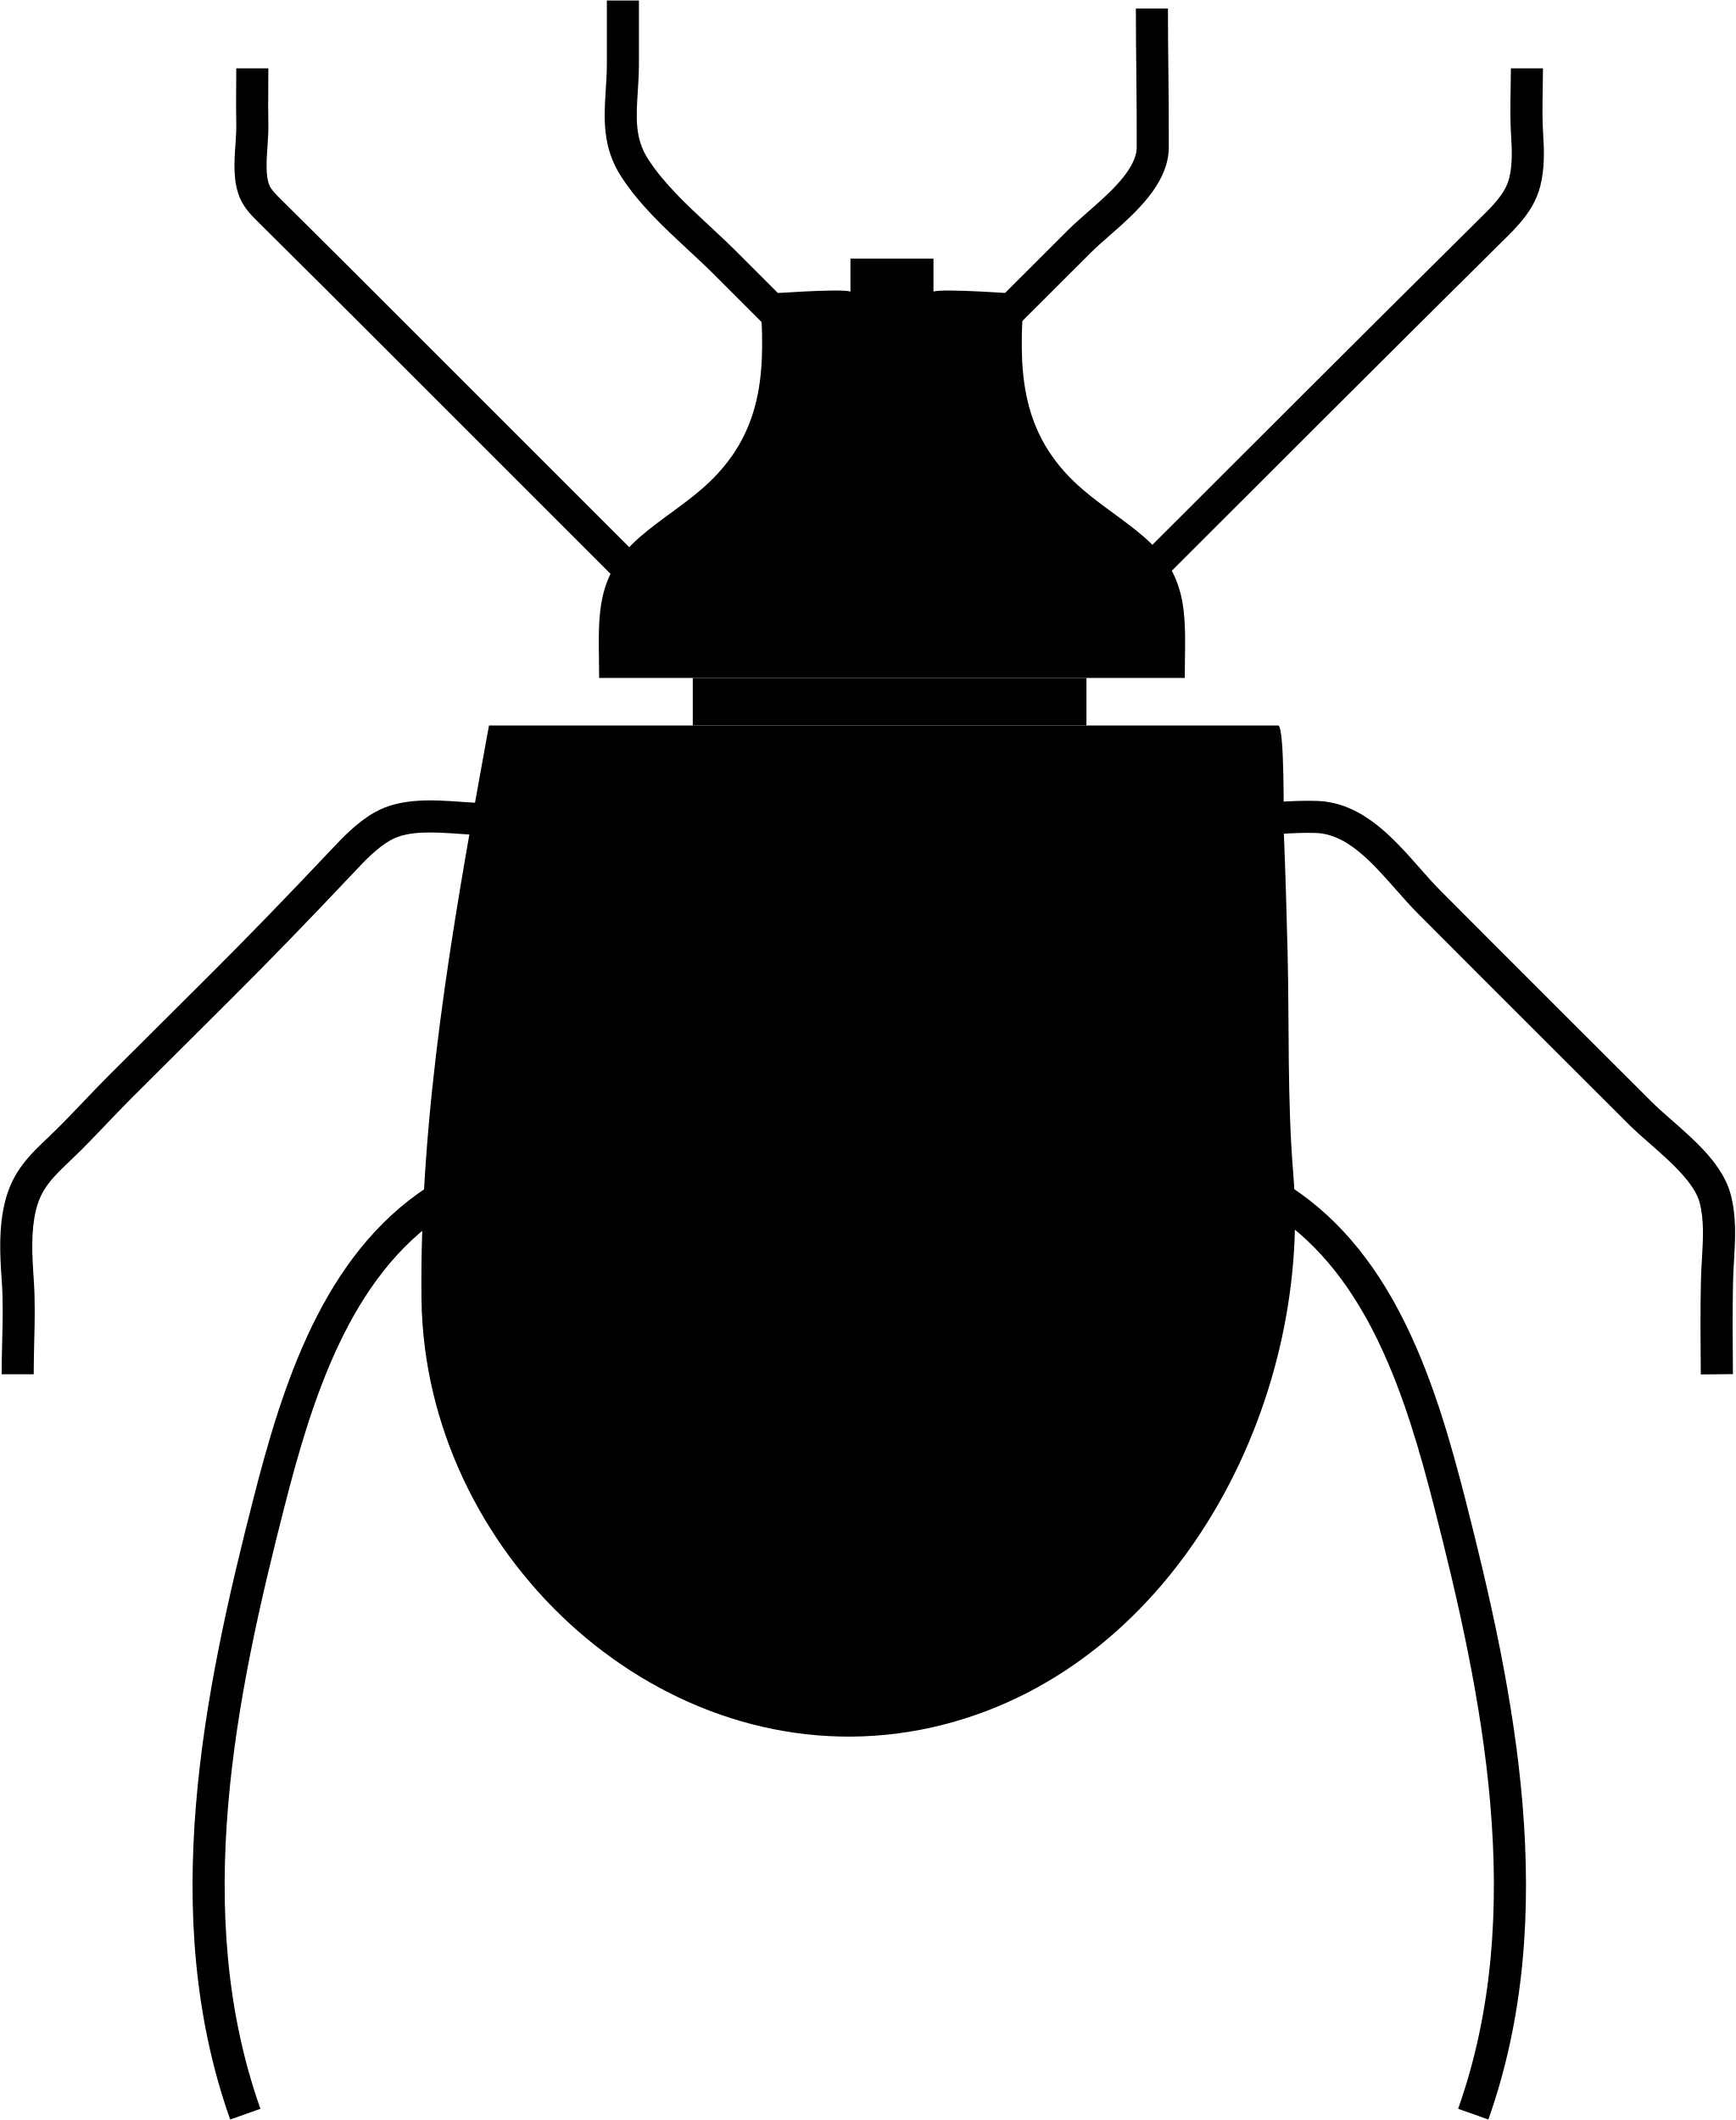
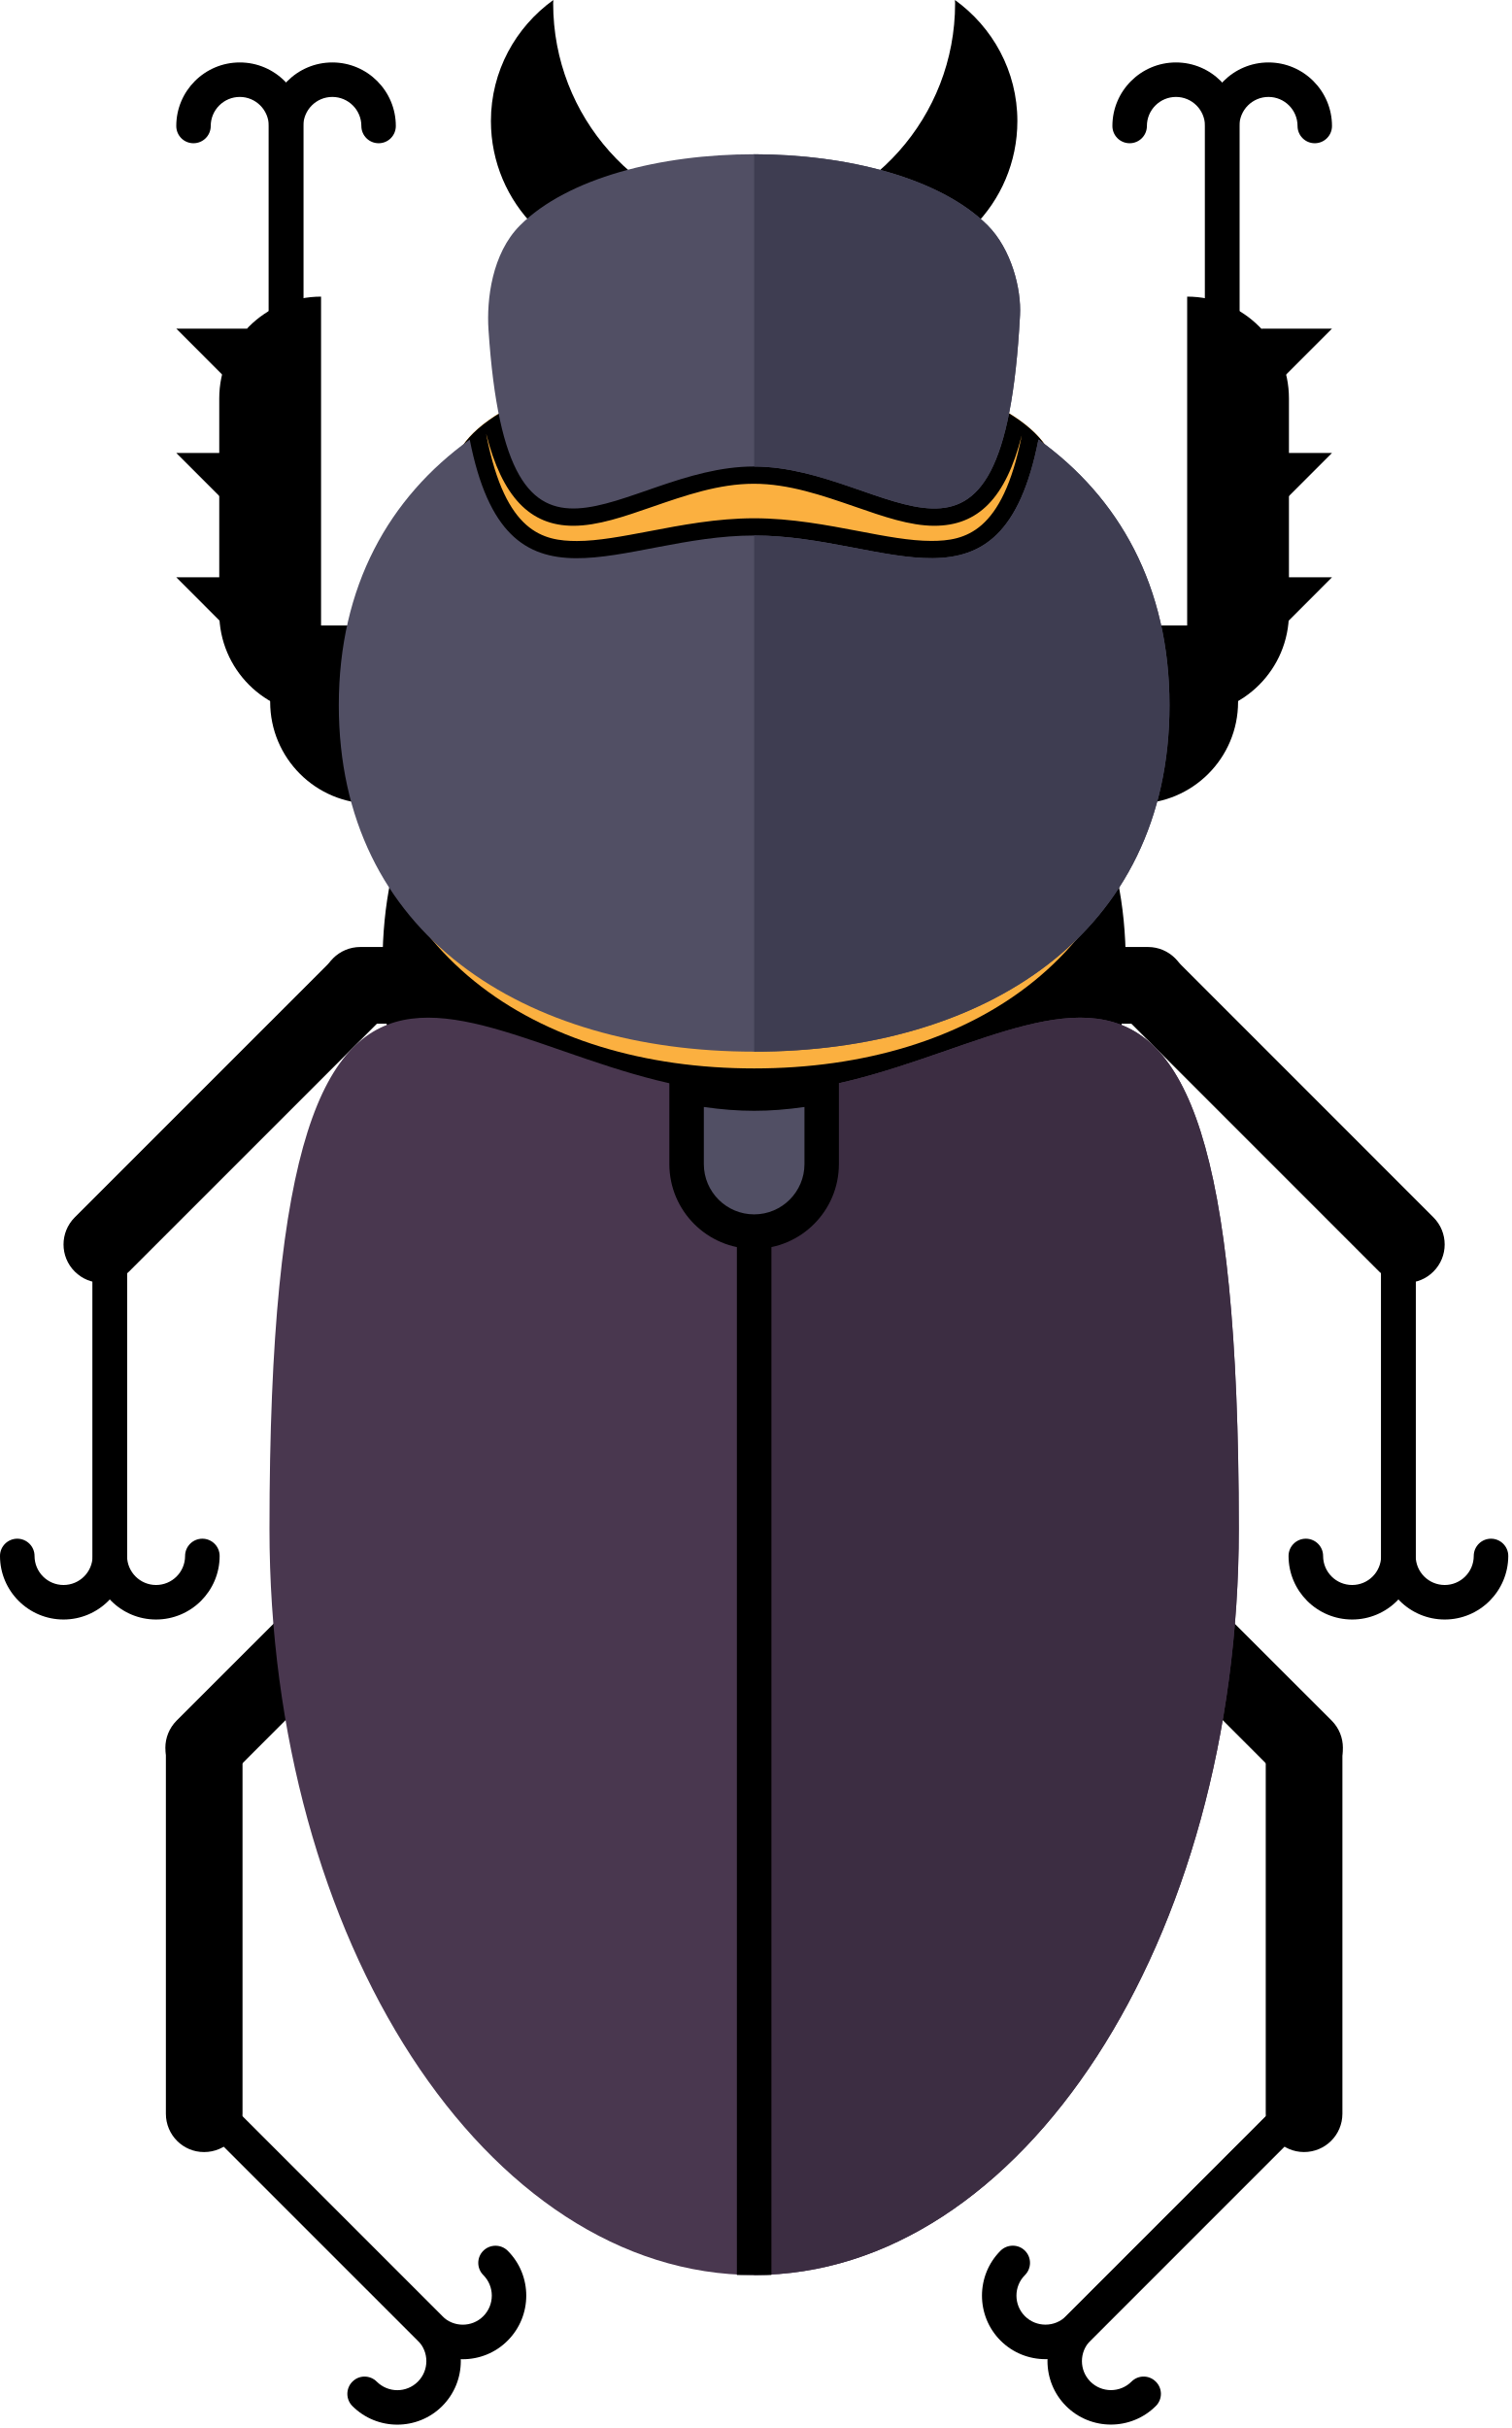
- <svg xmlns="http://www.w3.org/2000/svg" width="25.7mm" height="31.4mm" viewBox="0 0 25.7 31.4" version="1.1" id="svg1">
+ <svg xmlns="http://www.w3.org/2000/svg" width="21.6mm" height="34.7mm" viewBox="0 0 21.6 34.7" version="1.1" id="svg1">
  <defs id="defs1" />
-   <g id="layer1">
-     <g id="g49" transform="matrix(0.2645833,0,0,0.2645833,-12.73224,-83.17241)">
-       <g id="g34">
-         <rect x="86.9" y="352.306" width="22.036" height="2.658" id="rect33" />
-       </g>
-       <g id="g40">
-         <g id="g35">
-           <path d="m 112.163,344.417 c -1.262,-1.096 -2.726,-1.95 -3.929,-3.111 -3.1,-2.989 -3.091,-6.506 -2.793,-10.486 -0.435,-0.021 -4.516,-0.331 -5.068,-0.145 0,-0.186 0,-1.846 0,-1.847 0,0 -0.064,0 -0.107,0 v 0 c -0.161,0 -1.068,0 -2.026,0 -0.128,0 -0.253,0 -0.381,0 -0.959,0 -1.865,0 -2.026,0 v 0 c -0.043,0 -0.107,0 -0.107,0 0,0 0,1.66 0,1.847 -0.551,-0.187 -4.633,0.124 -5.068,0.145 0.298,3.98 0.306,7.496 -2.793,10.486 -1.203,1.16 -2.667,2.015 -3.929,3.111 -2.663,2.312 -2.277,4.672 -2.277,7.888 h 14.067 4.647 14.067 c 0,-3.216 0.386,-5.575 -2.277,-7.888 z" id="path34" />
-         </g>
-         <g id="g36">
-           <path d="M 84.089,348.27 70.521,334.702 c -2.646,-2.646 -5.291,-5.292 -7.951,-7.924 -0.332,-0.328 -0.746,-0.736 -0.998,-1.296 -0.419,-0.933 -0.34,-2.063 -0.27,-3.061 0.026,-0.374 0.053,-0.735 0.046,-1.057 -0.016,-0.711 -0.011,-1.424 -0.006,-2.137 l 0.005,-1.048 h 1.796 l -0.005,1.061 c -0.005,0.695 -0.01,1.39 0.005,2.083 0.008,0.373 -0.019,0.791 -0.049,1.224 -0.055,0.785 -0.118,1.677 0.117,2.198 0.114,0.253 0.372,0.509 0.622,0.755 2.663,2.635 5.311,5.283 7.959,7.932 L 85.36,347 Z" id="path35" />
-         </g>
-         <g id="g37">
-           <path d="m 92.541,334.171 -4.477,-4.477 c -0.46,-0.46 -0.948,-0.913 -1.441,-1.37 -1.341,-1.245 -2.728,-2.532 -3.739,-4.1 -1.06,-1.644 -0.956,-3.281 -0.854,-4.864 0.029,-0.466 0.061,-0.941 0.061,-1.429 v -3.551 h 1.795 v 3.551 c 0,0.527 -0.032,1.041 -0.064,1.544 -0.094,1.469 -0.167,2.629 0.572,3.776 0.889,1.379 2.192,2.588 3.452,3.758 0.509,0.473 1.014,0.941 1.489,1.417 l 4.477,4.477 z" id="path36" />
-         </g>
-         <g id="g38">
-           <path d="m 111.746,348.27 -1.269,-1.27 0.54,-0.54 c 6.457,-6.456 13.133,-13.133 19.732,-19.671 l 0.212,-0.21 c 0.726,-0.713 1.412,-1.386 1.632,-2.229 0.196,-0.756 0.163,-1.603 0.112,-2.405 -0.056,-0.885 -0.04,-1.757 -0.025,-2.599 0.007,-0.387 0.014,-0.776 0.014,-1.167 h 1.796 c 0,0.402 -0.007,0.8 -0.014,1.199 -0.015,0.843 -0.029,1.64 0.022,2.454 0.06,0.947 0.097,1.957 -0.167,2.969 -0.345,1.326 -1.283,2.247 -2.111,3.06 l -0.206,0.203 c -6.596,6.534 -13.27,13.209 -19.726,19.665 z" id="path37" />
-         </g>
-         <g id="g39">
-           <path d="m 103.048,334.623 -1.27,-1.27 1.331,-1.332 c 1.609,-1.609 3.218,-3.218 4.831,-4.824 0.301,-0.299 0.669,-0.622 1.062,-0.967 1.223,-1.071 2.744,-2.405 2.748,-3.642 0.005,-1.392 -0.009,-2.784 -0.023,-4.178 -0.012,-1.193 -0.025,-2.386 -0.025,-3.58 h 1.796 c 0,1.187 0.012,2.374 0.025,3.561 0.014,1.401 0.029,2.803 0.023,4.203 -0.008,2.046 -1.867,3.676 -3.36,4.985 -0.362,0.317 -0.702,0.614 -0.979,0.89 -1.612,1.604 -3.22,3.213 -4.828,4.821 z" id="path38" />
-         </g>
-       </g>
-       <g id="g48">
-         <g id="g41">
-           <path d="m 75.494,354.964 h 44.183 c 0.363,0.121 0.285,5.43 0.309,6.035 0.088,2.193 0.154,4.387 0.207,6.582 0.102,4.149 -0.022,8.355 0.32,12.487 1.06,12.824 -6.474,27.478 -19.578,30.828 -13.859,3.543 -27.282,-7.424 -29.031,-21.104 -0.116,-0.907 -0.18,-1.821 -0.19,-2.735 -0.115,-10.31 1.717,-20.773 3.559,-30.889 0.071,-0.402 0.145,-0.803 0.221,-1.204 z" id="path40" />
-         </g>
-         <g id="g44">
-           <g id="g42">
-             <path d="m 50.009,391.284 h -1.795 c 0,-0.606 0.015,-1.206 0.03,-1.807 0.029,-1.167 0.057,-2.269 -0.023,-3.4 -0.11,-1.565 -0.173,-2.976 0.169,-4.4 0.419,-1.748 1.378,-2.656 2.488,-3.709 0.654,-0.621 1.305,-1.304 1.934,-1.964 0.47,-0.494 0.94,-0.987 1.418,-1.463 l 5.667,-5.647 c 2.048,-2.039 4.25,-4.311 6.735,-6.945 0.687,-0.729 1.466,-1.553 2.455,-2.118 1.455,-0.83 3.278,-0.703 4.889,-0.59 0.509,0.036 1.003,0.071 1.46,0.071 v 1.795 c -0.496,0 -1.033,-0.037 -1.586,-0.075 -1.421,-0.098 -2.891,-0.202 -3.875,0.359 -0.757,0.431 -1.408,1.122 -2.038,1.791 -2.498,2.648 -4.713,4.932 -6.774,6.985 l -5.667,5.646 c -0.467,0.466 -0.926,0.948 -1.386,1.43 -0.644,0.677 -1.311,1.376 -1.998,2.029 -1.013,0.961 -1.682,1.596 -1.978,2.826 -0.282,1.175 -0.223,2.441 -0.124,3.855 0.085,1.217 0.056,2.414 0.026,3.572 -0.012,0.583 -0.027,1.169 -0.027,1.759 z" id="path41" />
-           </g>
-           <g id="g43">
-             <path d="m 61.007,433.002 c -4.068,-11.474 -1.47,-23.927 1.285,-34.7 1.648,-6.446 3.897,-13.644 9.739,-17.487 l 0.986,1.501 c -5.306,3.489 -7.421,10.311 -8.986,16.431 -2.689,10.516 -5.232,22.657 -1.332,33.655 z" id="path42" />
-           </g>
-         </g>
-         <g id="g47">
-           <g id="g45">
-             <path d="m 143.324,391.293 c -0.017,-1.759 -0.029,-3.481 0.006,-5.212 0.008,-0.41 0.033,-0.827 0.057,-1.244 0.066,-1.12 0.128,-2.177 -0.125,-3.154 -0.29,-1.119 -1.665,-2.324 -2.77,-3.293 -0.431,-0.377 -0.839,-0.736 -1.176,-1.072 l -5.136,-5.128 c -2.239,-2.237 -4.477,-4.474 -6.709,-6.717 -0.398,-0.4 -0.797,-0.852 -1.207,-1.317 -1.346,-1.527 -2.738,-3.106 -4.466,-3.173 -0.694,-0.024 -1.39,0.014 -2.126,0.057 -0.592,0.034 -1.184,0.067 -1.774,0.067 v -1.795 c 0.557,0 1.114,-0.032 1.671,-0.065 0.747,-0.043 1.521,-0.088 2.299,-0.058 2.498,0.096 4.223,2.052 5.745,3.779 0.385,0.438 0.76,0.864 1.134,1.239 2.23,2.242 4.467,4.477 6.704,6.713 l 5.136,5.127 c 0.313,0.312 0.692,0.643 1.091,0.993 1.357,1.19 2.896,2.538 3.325,4.192 0.324,1.251 0.251,2.501 0.18,3.71 -0.023,0.395 -0.047,0.787 -0.054,1.176 -0.035,1.705 -0.022,3.413 -0.006,5.158 z" id="path44" />
-           </g>
-           <g id="g46">
-             <path d="m 131.433,433.002 -1.692,-0.6 c 3.9,-10.998 1.357,-23.139 -1.332,-33.655 -1.565,-6.12 -3.68,-12.942 -8.986,-16.431 l 0.986,-1.501 c 5.842,3.843 8.091,11.041 9.739,17.487 2.755,10.773 5.353,23.227 1.285,34.7 z" id="path45" />
-           </g>
-         </g>
-       </g>
-     </g>
+   <g id="g306" transform="matrix(0.2645889,0,0,0.2645889,-110.4271,-92.63654)">
+     <path id="path230" d="m 3557.72,789.859 c 0,-25.91 -54.63,-46.89 -122.03,-46.89 -67.39,0 -122.03,20.98 -122.03,46.89 0,25.903 54.64,46.891 122.03,46.891 67.4,0 122.03,-20.988 122.03,-46.891" style="fill:#fbb040;fill-opacity:1;fill-rule:nonzero;stroke:none" transform="matrix(0.1333333,0,0,-0.1333333,0,481.08)" />
+     <path id="path231" d="m 3362.45,769.242 c 9.9,0 20.66,3.75 32.06,7.707 13.2,4.551 26.84,9.313 41.05,9.313 14.22,0 27.86,-4.762 41.07,-9.313 11.39,-3.957 22.15,-7.707 32.06,-7.707 17.69,0 28.93,11.129 35.39,36.528 l -0.03,-0.231 c -7.73,-39.141 -22.95,-42.43 -36.59,-42.43 -8.65,0 -18.71,1.911 -29.38,3.961 -12.79,2.418 -27.28,5.211 -42.39,5.211 -15.1,0 -29.63,-2.793 -42.44,-5.242 -10.68,-2.019 -20.74,-3.969 -29.35,-3.969 -13.64,0 -28.88,3.289 -36.6,42.43 l -0.16,0.949 c 6.5,-25.48 17.7,-37.207 35.31,-37.207 z m -48.75,20.309 c 0.85,0.789 1.58,1.609 2.46,2.347 2.41,-8.816 5.57,-16.058 9.3,-22.078 10.27,-8.308 26.64,-15.25 46.92,-20 7.54,0.7 15.29,1.93 23.49,3.5 12.79,2.45 26.02,4.981 39.82,4.981 13.77,0 27,-2.531 39.79,-4.961 8.24,-1.59 16.02,-2.801 23.52,-3.52 20.26,4.75 36.59,11.66 46.83,19.961 3.78,6.008 6.92,13.25 9.36,22.141 0.89,-0.731 1.65,-1.582 2.5,-2.34 0,0.098 0.03,0.188 0.03,0.277 0,10.711 -9.43,20.571 -25.17,28.45 -5.46,-30.079 -14.87,-35.079 -23.86,-35.079 -7.57,0 -17.22,3.36 -27.47,6.918 -13.62,4.711 -29.07,10.094 -45.66,10.094 -16.58,0 -32,-5.383 -45.64,-10.094 -10.23,-3.558 -19.91,-6.918 -27.47,-6.918 -6.06,0 -17.42,0.02 -23.81,34.961 -15.61,-7.863 -24.98,-17.671 -24.98,-28.332 0,-0.089 0.04,-0.179 0.04,-0.308" style="fill:#000000;fill-opacity:1;fill-rule:nonzero;stroke:none" transform="matrix(0.1333333,0,0,-0.1333333,0,481.08)" />
+     <path id="path232" d="m 3218.98,820.82 v -86.871 c 0,-22.769 18.46,-41.238 41.25,-41.238 V 862.07 c -22.79,0 -41.25,-18.488 -41.25,-41.25" style="fill:#000000;fill-opacity:1;fill-rule:nonzero;stroke:none" transform="matrix(0.1333333,0,0,-0.1333333,0,481.08)" />
+     <path id="path233" d="m 3239.61,728.852 v -30.961 c 0,-22.77 18.46,-41.231 41.25,-41.231 v 72.192 h -41.25" style="fill:#000000;fill-opacity:1;fill-rule:nonzero;stroke:none" transform="matrix(0.1333333,0,0,-0.1333333,0,481.08)" />
+     <path id="path234" d="m 3246.04,841.73 c -3.86,0 -6.99,3.129 -6.99,6.981 v 82.488 c 0,6.5 -5.29,11.77 -11.74,11.77 -6.49,0 -11.78,-5.27 -11.78,-11.77 0,-3.879 -3.13,-6.988 -7,-6.988 -3.86,0 -6.96,3.109 -6.96,6.988 0,14.199 11.52,25.742 25.74,25.742 14.18,0 25.73,-11.543 25.73,-25.742 v -82.488 c 0,-3.852 -3.13,-6.981 -7,-6.981" style="fill:#000000;fill-opacity:1;fill-rule:nonzero;stroke:none" transform="matrix(0.1333333,0,0,-0.1333333,0,481.08)" />
+     <path id="path235" d="m 3246.04,841.73 c -3.86,0 -6.99,3.129 -6.99,6.981 v 82.488 c 0,14.199 11.55,25.742 25.74,25.742 14.21,0 25.73,-11.543 25.73,-25.742 0,-3.879 -3.1,-6.988 -6.96,-6.988 -3.87,0 -7,3.109 -7,6.988 0,6.5 -5.29,11.77 -11.77,11.77 -6.49,0 -11.75,-5.27 -11.75,-11.77 v -82.488 c 0,-3.852 -3.13,-6.981 -7,-6.981" style="fill:#000000;fill-opacity:1;fill-rule:nonzero;stroke:none" transform="matrix(0.1333333,0,0,-0.1333333,0,481.08)" />
+     <path id="path236" d="m 3230.09,820.57 -28.52,28.539 h 28.52 z" style="fill:#000000;fill-opacity:1;fill-rule:nonzero;stroke:none" transform="matrix(0.1333333,0,0,-0.1333333,0,481.08)" />
+     <path id="path237" d="m 3230.09,770.199 -28.52,28.539 h 28.52 z" style="fill:#000000;fill-opacity:1;fill-rule:nonzero;stroke:none" transform="matrix(0.1333333,0,0,-0.1333333,0,481.08)" />
+     <path id="path238" d="m 3230.09,719.809 -28.52,28.562 h 28.52 z" style="fill:#000000;fill-opacity:1;fill-rule:nonzero;stroke:none" transform="matrix(0.1333333,0,0,-0.1333333,0,481.08)" />
+     <path id="path239" d="m 3652.37,820.82 v -86.871 c 0,-22.769 -18.45,-41.238 -41.24,-41.238 V 862.07 c 22.79,0 41.24,-18.488 41.24,-41.25" style="fill:#000000;fill-opacity:1;fill-rule:nonzero;stroke:none" transform="matrix(0.1333333,0,0,-0.1333333,0,481.08)" />
+     <path id="path240" d="m 3631.76,728.852 v -30.961 c 0,-22.77 -18.45,-41.231 -41.25,-41.231 v 72.192 h 41.25" style="fill:#000000;fill-opacity:1;fill-rule:nonzero;stroke:none" transform="matrix(0.1333333,0,0,-0.1333333,0,481.08)" />
+     <path id="path241" d="m 3625.31,841.73 c 3.89,0 6.99,3.129 6.99,6.981 v 82.488 c 0,6.5 5.29,11.77 11.78,11.77 6.49,0 11.77,-5.27 11.77,-11.77 0,-3.879 3.14,-6.988 6.97,-6.988 3.86,0 6.99,3.109 6.99,6.988 0,14.199 -11.55,25.742 -25.73,25.742 -14.18,0 -25.73,-11.543 -25.73,-25.742 v -82.488 c 0,-3.852 3.13,-6.981 6.96,-6.981" style="fill:#000000;fill-opacity:1;fill-rule:nonzero;stroke:none" transform="matrix(0.1333333,0,0,-0.1333333,0,481.08)" />
+     <path id="path242" d="m 3625.31,841.73 c 3.89,0 6.99,3.129 6.99,6.981 v 82.488 c 0,14.199 -11.52,25.742 -25.7,25.742 -14.21,0 -25.76,-11.543 -25.76,-25.742 0,-3.879 3.13,-6.988 6.99,-6.988 3.85,0 6.99,3.109 6.99,6.988 0,6.5 5.29,11.77 11.78,11.77 6.49,0 11.75,-5.27 11.75,-11.77 v -82.488 c 0,-3.852 3.13,-6.981 6.96,-6.981" style="fill:#000000;fill-opacity:1;fill-rule:nonzero;stroke:none" transform="matrix(0.1333333,0,0,-0.1333333,0,481.08)" />
+     <path id="path243" d="m 3641.29,820.57 28.52,28.539 h -28.52 z" style="fill:#000000;fill-opacity:1;fill-rule:nonzero;stroke:none" transform="matrix(0.1333333,0,0,-0.1333333,0,481.08)" />
+     <path id="path244" d="m 3641.29,770.199 28.52,28.539 h -28.52 z" style="fill:#000000;fill-opacity:1;fill-rule:nonzero;stroke:none" transform="matrix(0.1333333,0,0,-0.1333333,0,481.08)" />
+     <path id="path245" d="m 3641.29,719.809 28.52,28.562 h -28.52 z" style="fill:#000000;fill-opacity:1;fill-rule:nonzero;stroke:none" transform="matrix(0.1333333,0,0,-0.1333333,0,481.08)" />
+     <path id="path246" d="m 3174.63,483.301 c 3.86,0 7,-3.11 7,-6.992 V 351.91 c 0,-6.5 5.28,-11.769 11.74,-11.769 6.52,0 11.77,5.269 11.77,11.769 0,3.852 3.14,6.988 7,6.988 3.86,0 7,-3.136 7,-6.988 0,-14.211 -11.56,-25.75 -25.77,-25.75 -14.19,0 -25.7,11.539 -25.7,25.75 v 124.43 c 0,3.851 3.1,6.961 6.96,6.961" style="fill:#000000;fill-opacity:1;fill-rule:nonzero;stroke:none" transform="matrix(0.1333333,0,0,-0.1333333,0,481.08)" />
+     <path id="path247" d="m 3174.63,483.301 c 3.86,0 7,-3.11 7,-6.992 V 351.91 c 0,-14.211 -11.56,-25.75 -25.74,-25.75 -14.18,0 -25.74,11.539 -25.74,25.75 0,3.852 3.14,6.988 7,6.988 3.86,0 7,-3.136 7,-6.988 0,-6.5 5.25,-11.769 11.74,-11.769 6.49,0 11.78,5.269 11.78,11.769 v 124.43 c 0,3.851 3.1,6.961 6.96,6.961" style="fill:#000000;fill-opacity:1;fill-rule:nonzero;stroke:none" transform="matrix(0.1333333,0,0,-0.1333333,0,481.08)" />
+     <path id="path248" d="m 3182.42,467.109 c -6.08,-6.07 -15.89,-6.07 -21.97,0 v 0 c -6.08,6.063 -6.08,15.891 0,21.981 l 103.23,103.211 c 6.04,6.051 15.89,6.051 21.97,0 v 0 c 6.04,-6.063 6.04,-15.903 0,-21.981 L 3182.42,467.109" style="fill:#000000;fill-opacity:1;fill-rule:nonzero;stroke:none" transform="matrix(0.1333333,0,0,-0.1333333,0,481.08)" />
+     <path id="path249" d="m 3276.12,567.539 c -8.58,0 -15.55,6.941 -15.55,15.52 v 0 c 0,8.601 6.97,15.523 15.55,15.543 l 145.96,-0.02 c 8.58,0 15.54,-6.922 15.54,-15.531 v 0 c 0,-8.571 -6.96,-15.531 -15.54,-15.531 l -145.96,0.019" style="fill:#000000;fill-opacity:1;fill-rule:nonzero;stroke:none" transform="matrix(0.1333333,0,0,-0.1333333,0,481.08)" />
+     <path id="path250" d="m 3696.72,483.301 c -3.86,0 -7,-3.11 -7,-6.992 V 351.91 c 0,-6.5 -5.25,-11.769 -11.74,-11.769 -6.52,0 -11.77,5.269 -11.77,11.769 0,3.852 -3.14,6.988 -7,6.988 -3.86,0 -7,-3.136 -7,-6.988 0,-14.211 11.55,-25.75 25.77,-25.75 14.18,0 25.74,11.539 25.74,25.75 v 124.43 c 0,3.851 -3.14,6.961 -7,6.961" style="fill:#000000;fill-opacity:1;fill-rule:nonzero;stroke:none" transform="matrix(0.1333333,0,0,-0.1333333,0,481.08)" />
+     <path id="path251" d="m 3696.72,483.301 c -3.86,0 -7,-3.11 -7,-6.992 V 351.91 c 0,-14.211 11.55,-25.75 25.77,-25.75 14.18,0 25.71,11.539 25.74,25.75 0,3.852 -3.14,6.988 -7,6.988 -3.86,0 -6.99,-3.136 -6.99,-6.988 0,-6.5 -5.29,-11.769 -11.75,-11.769 -6.52,0 -11.77,5.269 -11.77,11.769 v 124.43 c 0,3.851 -3.14,6.961 -7,6.961" style="fill:#000000;fill-opacity:1;fill-rule:nonzero;stroke:none" transform="matrix(0.1333333,0,0,-0.1333333,0,481.08)" />
+     <path id="path252" d="m 3688.93,467.109 c 6.11,-6.07 15.93,-6.07 21.97,0 v 0 c 6.08,6.063 6.08,15.891 0,21.981 l -103.19,103.211 c -6.08,6.051 -15.93,6.051 -21.97,0 v 0 c -6.08,-6.063 -6.05,-15.903 0,-21.981 l 103.19,-103.211" style="fill:#000000;fill-opacity:1;fill-rule:nonzero;stroke:none" transform="matrix(0.1333333,0,0,-0.1333333,0,481.08)" />
+     <path id="path253" d="m 3595.27,567.539 c 8.57,0 15.54,6.941 15.51,15.52 v 0 c 0.03,8.601 -6.94,15.523 -15.51,15.543 l -146,-0.02 c -8.54,0 -15.54,-6.922 -15.51,-15.531 v 0 c -0.03,-8.571 6.97,-15.531 15.51,-15.531 l 146,0.019" style="fill:#000000;fill-opacity:1;fill-rule:nonzero;stroke:none" transform="matrix(0.1333333,0,0,-0.1333333,0,481.08)" />
+     <path id="path254" d="m 3211.48,131.91 c 2.72,2.719 7.12,2.738 9.87,0 l 87.97,-87.961 c 4.59,-4.609 12.06,-4.609 16.62,-0.039 4.62,4.609 4.62,12.059 0.03,16.672 -2.71,2.719 -2.75,7.129 0,9.859 2.73,2.707 7.16,2.707 9.88,0 10.03,-10.02 10.03,-26.363 -0.03,-36.41 -10,-10.051 -26.34,-10.051 -36.37,0 l -88,88 c -2.72,2.731 -2.69,7.129 0.03,9.879" style="fill:#000000;fill-opacity:1;fill-rule:nonzero;stroke:none" transform="matrix(0.1333333,0,0,-0.1333333,0,481.08)" />
+     <path id="path255" d="m 3211.48,131.91 c 2.72,2.719 7.12,2.738 9.87,0 l 87.97,-87.961 c 10.04,-10.07 10.04,-26.379 0,-36.43 -10.03,-10.031 -26.37,-10.031 -36.39,0 -2.73,2.723 -2.73,7.16 0,9.891 2.71,2.75 7.14,2.73 9.87,0 4.62,-4.602 12.06,-4.602 16.65,0 4.59,4.578 4.59,12.051 0,16.621 l -88,88 c -2.72,2.731 -2.69,7.129 0.03,9.879" style="fill:#000000;fill-opacity:1;fill-rule:nonzero;stroke:none" transform="matrix(0.1333333,0,0,-0.1333333,0,481.08)" />
+     <path id="path256" d="m 3228.41,125.949 c 0,-8.59 -6.96,-15.527 -15.54,-15.527 v 0 c -8.55,-0.043 -15.51,6.91 -15.51,15.527 v 145.973 c 0,8.57 6.96,15.539 15.51,15.539 v 0 c 8.58,0 15.54,-6.969 15.54,-15.563 V 125.949" style="fill:#000000;fill-opacity:1;fill-rule:nonzero;stroke:none" transform="matrix(0.1333333,0,0,-0.1333333,0,481.08)" />
+     <path id="path257" d="m 3223.67,263.211 c -6.09,-6.07 -15.89,-6.09 -21.98,0 v 0 c -6.07,6.07 -6.04,15.879 0,21.98 l 103.24,103.188 c 6.07,6.062 15.89,6.09 21.96,0 v 0 c 6.08,-6.047 6.08,-15.91 0,-21.949 L 3223.67,263.211" style="fill:#000000;fill-opacity:1;fill-rule:nonzero;stroke:none" transform="matrix(0.1333333,0,0,-0.1333333,0,481.08)" />
+     <path id="path258" d="m 3659.91,131.91 c -2.73,2.738 -7.16,2.738 -9.91,0 l -87.94,-87.961 c -4.59,-4.59 -12.06,-4.59 -16.65,-0.019 -4.59,4.59 -4.59,12.082 0,16.652 2.72,2.727 2.75,7.149 0,9.887 -2.72,2.723 -7.15,2.68 -9.88,0 -10.04,-10.039 -10.04,-26.391 0,-36.438 10.04,-10.02 26.37,-10.02 36.41,0.019 l 87.97,87.98 c 2.72,2.75 2.72,7.141 0,9.879" style="fill:#000000;fill-opacity:1;fill-rule:nonzero;stroke:none" transform="matrix(0.1333333,0,0,-0.1333333,0,481.08)" />
+     <path id="path259" d="m 3659.91,131.91 c -2.73,2.738 -7.16,2.738 -9.91,0 l -87.94,-87.961 c -10.03,-10.039 -10.03,-26.379 0,-36.41 10.01,-10.02 26.33,-10.02 36.37,0 2.76,2.723 2.76,7.141 0,9.871 -2.72,2.75 -7.16,2.75 -9.87,0 -4.59,-4.57 -12.03,-4.57 -16.62,0 -4.59,4.59 -4.59,12.059 0,16.641 l 87.97,87.98 c 2.72,2.75 2.72,7.141 0,9.879" style="fill:#000000;fill-opacity:1;fill-rule:nonzero;stroke:none" transform="matrix(0.1333333,0,0,-0.1333333,0,481.08)" />
+     <path id="path260" d="m 3642.97,125.961 c 0,-8.582 6.97,-15.531 15.51,-15.531 v 0 c 8.58,-0.008 15.55,6.929 15.55,15.531 V 271.93 c 0,8.57 -6.97,15.55 -15.55,15.55 v 0 c -8.54,0 -15.51,-6.988 -15.51,-15.558 V 125.961" style="fill:#000000;fill-opacity:1;fill-rule:nonzero;stroke:none" transform="matrix(0.1333333,0,0,-0.1333333,0,481.08)" />
+     <path id="path261" d="m 3647.72,263.211 c 6.07,-6.039 15.89,-6.07 21.97,0 v 0 c 6.05,6.09 6.05,15.898 0,21.988 l -103.26,103.199 c -6.04,6.063 -15.9,6.071 -21.94,0 v 0 c -6.08,-6.066 -6.08,-15.91 0,-21.949 l 103.23,-103.238" style="fill:#000000;fill-opacity:1;fill-rule:nonzero;stroke:none" transform="matrix(0.1333333,0,0,-0.1333333,0,481.08)" />
+     <path id="path262" d="m 3354.27,980.832 c 0,0.469 0.07,0.918 0.07,1.406 -15.26,-10.988 -25.29,-28.789 -25.29,-49.027 0,-33.43 27.09,-60.551 60.53,-60.551 17.18,0 32.59,7.25 43.61,18.738 -44.47,5.551 -78.92,43.411 -78.92,89.434" style="fill:#000000;fill-opacity:1;fill-rule:nonzero;stroke:none" transform="matrix(0.1333333,0,0,-0.1333333,0,481.08)" />
+     <path id="path263" d="m 3517.11,980.832 c 0,0.469 -0.06,0.918 -0.06,1.406 15.25,-10.988 25.29,-28.789 25.29,-49.027 0,-33.43 -27.1,-60.551 -60.53,-60.551 -17.19,0 -32.63,7.25 -43.62,18.738 44.48,5.551 78.92,43.411 78.92,89.434" style="fill:#000000;fill-opacity:1;fill-rule:nonzero;stroke:none" transform="matrix(0.1333333,0,0,-0.1333333,0,481.08)" />
+     <path id="path264" d="m 3538.76,699.551 c -13.45,-76.34 -54.48,-38.91 -103.07,-38.91 -48.62,0 -89.65,-37.442 -103.1,38.859 -29.16,-23.441 -47.45,-59.309 -47.45,-107.609 0,-92.942 67.39,-140.332 150.55,-140.332 83.16,0 150.56,47.39 150.56,140.332 0,48.32 -18.31,84.218 -47.49,107.66" style="fill:#000000;fill-opacity:1;fill-rule:nonzero;stroke:none" transform="matrix(0.1333333,0,0,-0.1333333,0,481.08)" />
+     <path id="path265" d="m 3632.05,362.828 c 0,-166.887 -87.94,-302.207 -196.36,-302.207 -108.45,0 -196.36,135.32 -196.36,302.207 0,316.012 87.91,176.442 196.36,176.442 108.46,0 196.36,139.57 196.36,-176.442" style="fill:#49374f;fill-opacity:1;fill-rule:nonzero;stroke:none" transform="matrix(0.1333333,0,0,-0.1333333,0,481.08)" />
+     <path id="path266" d="m 3632.05,362.828 c 0,316.012 -87.9,176.442 -196.36,176.442 V 60.621 c 108.42,0 196.36,135.32 196.36,302.207" style="fill:#3c2d42;fill-opacity:1;fill-rule:nonzero;stroke:none" transform="matrix(0.1333333,0,0,-0.1333333,0,481.08)" />
+     <path id="path267" d="m 3340.83,890.93 c -11.4,-11.418 -13.56,-30.11 -12.77,-42.192 7.85,-119.187 53,-55.488 107.5,-55.488 55.37,0 101.09,-65.75 107.85,61.289 0.58,10.68 -3.51,26.75 -13.1,36.391 -38.43,38.429 -151.03,38.429 -189.48,0" style="fill:#514f64;fill-opacity:1;fill-rule:nonzero;stroke:none" transform="matrix(0.1333333,0,0,-0.1333333,0,481.08)" />
+     <path id="path268" d="m 3275.43,689.738 c 0,-92.937 71.75,-140.328 160.26,-140.328 88.51,0 160.24,47.391 160.24,140.328 h -320.5" style="fill:#fbb040;fill-opacity:1;fill-rule:nonzero;stroke:none" transform="matrix(0.1333333,0,0,-0.1333333,0,481.08)" />
+     <path id="path269" d="m 3550.88,804.172 c -15,-76.32 -60.89,-38.871 -115.19,-38.871 -54.32,0 -100.22,-37.481 -115.23,38.859 -32.59,-23.449 -53.04,-59.328 -53.04,-107.629 0,-92.941 75.33,-140.332 168.27,-140.332 92.94,0 168.28,47.391 168.28,140.332 0,48.321 -20.48,84.199 -53.09,107.641" style="fill:#514f64;fill-opacity:1;fill-rule:nonzero;stroke:none" transform="matrix(0.1333333,0,0,-0.1333333,0,481.08)" />
+     <path id="path270" d="m 3435.69,476.309 c -18.96,0 -34.35,15.41 -34.35,34.351 v 39.781 l 8.26,-1.55 c 18.94,-3.551 33.25,-3.551 52.17,0 l 8.26,1.55 V 510.66 c 0,-18.941 -15.38,-34.351 -34.34,-34.351" style="fill:#000000;fill-opacity:1;fill-rule:nonzero;stroke:none" transform="matrix(0.1333333,0,0,-0.1333333,0,481.08)" />
+     <path id="path271" d="M 3442.69,60.621 H 3428.7 V 483.301 h 13.99 V 60.621" style="fill:#000000;fill-opacity:1;fill-rule:nonzero;stroke:none" transform="matrix(0.1333333,0,0,-0.1333333,0,481.08)" />
+     <path id="path272" d="M 3415.31,533.789 V 510.66 c 0,-11.238 9.15,-20.379 20.38,-20.379 11.24,0 20.39,9.141 20.39,20.379 v 23.129 c -14.31,-2.059 -26.47,-2.059 -40.77,0" style="fill:#514f64;fill-opacity:1;fill-rule:nonzero;stroke:none" transform="matrix(0.1333333,0,0,-0.1333333,0,481.08)" />
+     <path id="path274" d="m 3532.97,864.75 c 0,-9.258 -3.2,-16.75 -7.15,-16.75 -3.93,0 -7.12,7.492 -7.12,16.75 0,9.23 3.19,16.742 7.12,16.742 3.95,0 7.15,-7.512 7.15,-16.742" style="fill:#000000;fill-opacity:1;fill-rule:nonzero;stroke:none" transform="matrix(0.1333333,0,0,-0.1333333,0,481.08)" />
+     <path id="path275" d="m 3550.88,804.172 c -15,-76.32 -60.89,-38.871 -115.19,-38.871 v -209.102 0 c 92.94,0 168.28,47.391 168.28,140.332 0,48.321 -20.48,84.199 -53.09,107.641" style="fill:#3e3d51;fill-opacity:1;fill-rule:nonzero;stroke:none" transform="matrix(0.1333333,0,0,-0.1333333,0,481.08)" />
+     <path id="path276" d="m 3435.69,919.75 v -126.5 c 55.3,-0.102 100.96,-65.648 107.72,61.289 0.58,10.68 -3.51,26.75 -13.1,36.391 -19.21,19.179 -56.92,28.789 -94.62,28.82" style="fill:#3e3d51;fill-opacity:1;fill-rule:nonzero;stroke:none" transform="matrix(0.1333333,0,0,-0.1333333,0,481.08)" />
  </g>
</svg>
